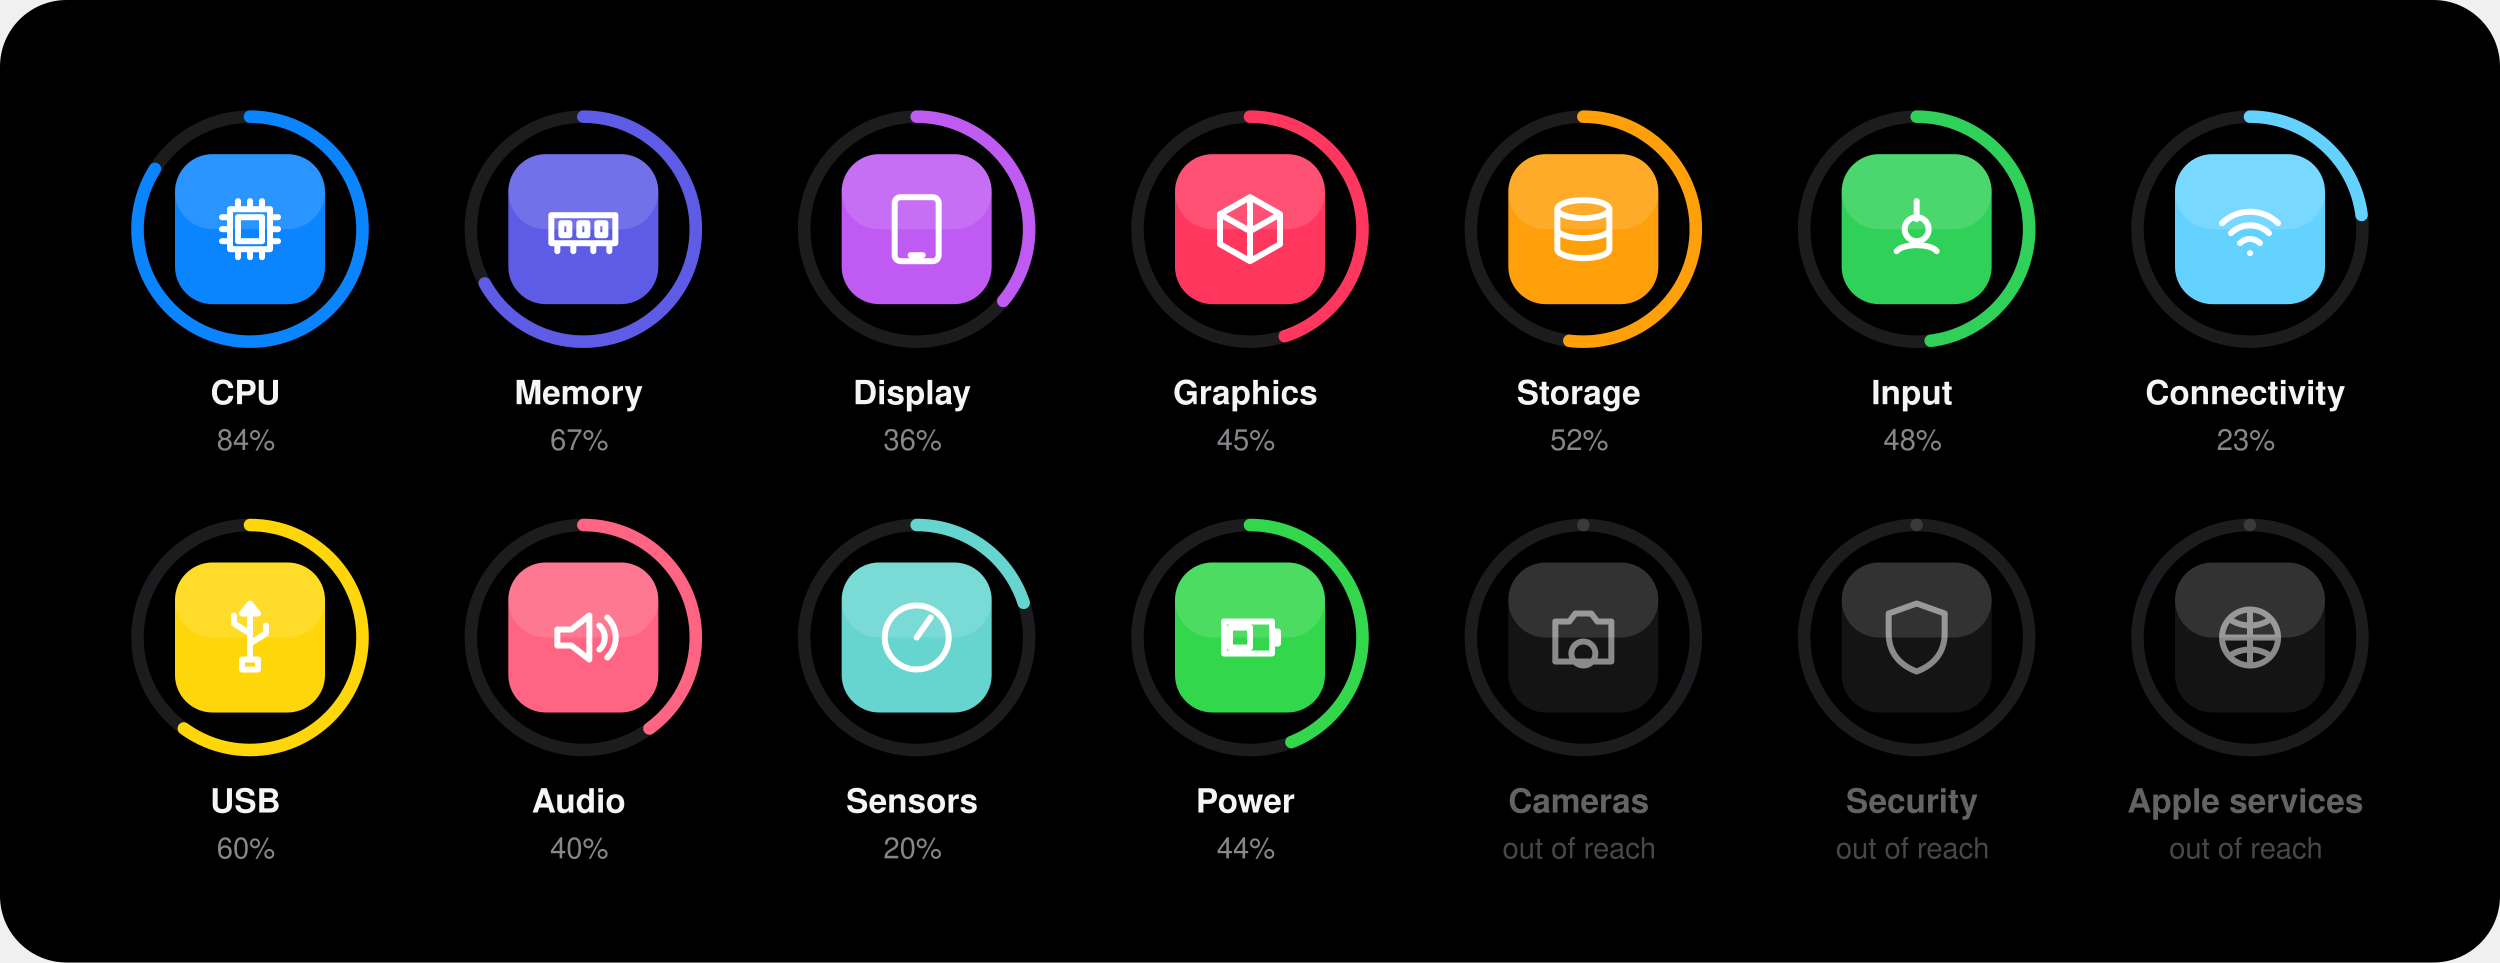
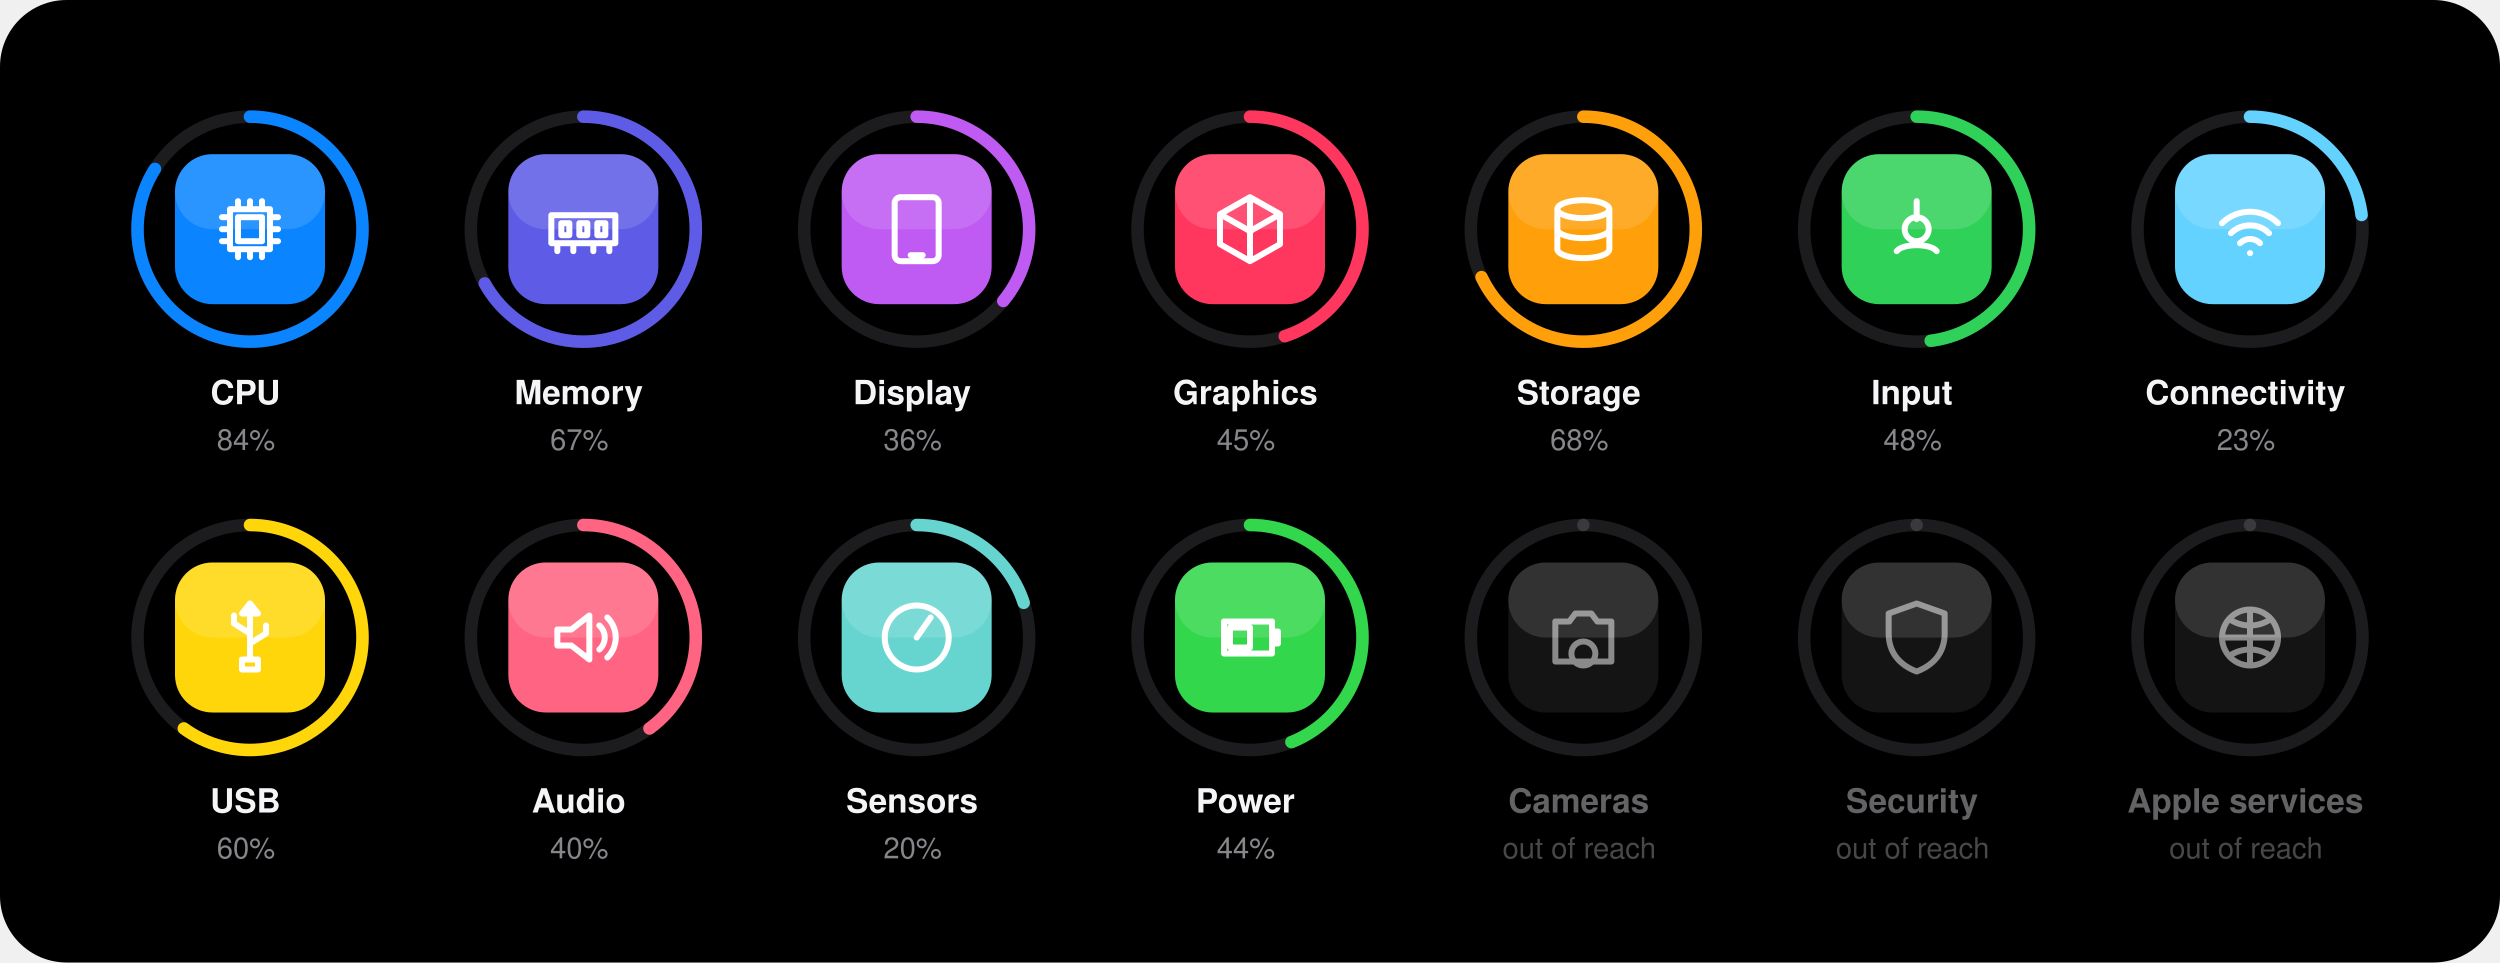
<svg xmlns="http://www.w3.org/2000/svg" viewBox="0 0 1200 462" role="img" aria-label="Progress by hardware block">
  <defs>
    <linearGradient id="g" x1="0" y1="0" x2="1" y2="0">
      <stop offset="0" stop-color="#5e5ce6" />
      <stop offset=".5" stop-color="#bf5af2" />
      <stop offset="1" stop-color="#ff375f" />
    </linearGradient>
  </defs>
  <rect width="1200" height="462" rx="32" fill="#000" />
  <g transform="translate(120.0 110)">
    <g>
      <animateTransform attributeName="transform" type="scale" values="0;0;1.08;1" keyTimes="0;0.176;0.753;1" dur="0.85s" fill="freeze" additive="sum" />
      <animate attributeName="opacity" values="0;0;1;1" keyTimes="0;0.176;0.753;1" dur="0.85s" fill="freeze" />
      <circle cx="0" cy="0" r="54" fill="none" stroke="#1c1c1e" stroke-width="6" />
      <circle cx="0" cy="0" r="54" fill="none" stroke="#0a84ff" stroke-width="6" stroke-linecap="round" stroke-dasharray="339.3" stroke-dashoffset="54.3" transform="rotate(-90 0 0)">
        <animate attributeName="stroke-dashoffset" values="339.3;339.3;54.3" keyTimes="0;0.220;1" calcMode="spline" keySplines="0 0 1 1;.3 .7 .2 1" dur="2.05s" fill="freeze" />
      </circle>
      <rect x="-36" y="-36" width="72" height="72" rx="18" fill="#0a84ff" fill-opacity="1" />
      <rect x="-36" y="-36" width="72" height="36" rx="18" fill="#fff" fill-opacity=".13" />
      <path d="M30 30h40v40H30z M38 38h24v24H38z M22 38h8M22 50h8M22 62h8M70 38h8M70 50h8M70 62h8M38 22v8M50 22v8M62 22v8M38 70v8M50 70v8M62 70v8" transform="translate(-24 -24) scale(.48)" fill="none" stroke="#fff" stroke-opacity="1" stroke-width="6" stroke-linecap="round" stroke-linejoin="round" />
    </g>
  </g>
  <text font-family="-apple-system,BlinkMacSystemFont,'SF Pro Display','Helvetica Neue',Helvetica,Arial,sans-serif" x="120.0" y="194" text-anchor="middle" font-size="16" font-weight="600" fill="#f5f5f7">CPU<animate attributeName="opacity" values="0;0;1" keyTimes="0;0.304;1" calcMode="spline" keySplines="0 0 1 1;.2 .8 .2 1" dur="1.15s" fill="freeze" />
    <animateTransform attributeName="transform" type="translate" values="0 22;0 22;0 0" keyTimes="0;0.304;1" calcMode="spline" keySplines="0 0 1 1;.2 .8 .2 1" dur="1.15s" fill="freeze" />
  </text>
  <text font-family="-apple-system,BlinkMacSystemFont,'SF Pro Display','Helvetica Neue',Helvetica,Arial,sans-serif" x="120.0" y="216" text-anchor="middle" font-size="14" fill="#86868b">84%<animate attributeName="opacity" values="0;0;1" keyTimes="0;0.360;1" calcMode="spline" keySplines="0 0 1 1;.2 .8 .2 1" dur="1.25s" fill="freeze" />
    <animateTransform attributeName="transform" type="translate" values="0 22;0 22;0 0" keyTimes="0;0.360;1" calcMode="spline" keySplines="0 0 1 1;.2 .8 .2 1" dur="1.25s" fill="freeze" />
  </text>
  <g transform="translate(280.0 110)">
    <g>
      <animateTransform attributeName="transform" type="scale" values="0;0;1.08;1" keyTimes="0;0.239;0.772;1" dur="0.92s" fill="freeze" additive="sum" />
      <animate attributeName="opacity" values="0;0;1;1" keyTimes="0;0.239;0.772;1" dur="0.92s" fill="freeze" />
      <circle cx="0" cy="0" r="54" fill="none" stroke="#1c1c1e" stroke-width="6" />
      <circle cx="0" cy="0" r="54" fill="none" stroke="#5e5ce6" stroke-width="6" stroke-linecap="round" stroke-dasharray="339.3" stroke-dashoffset="112.0" transform="rotate(-90 0 0)">
        <animate attributeName="stroke-dashoffset" values="339.3;339.3;112.0" keyTimes="0;0.245;1" calcMode="spline" keySplines="0 0 1 1;.3 .7 .2 1" dur="2.12s" fill="freeze" />
      </circle>
      <rect x="-36" y="-36" width="72" height="72" rx="18" fill="#5e5ce6" fill-opacity="1" />
      <rect x="-36" y="-36" width="72" height="36" rx="18" fill="#fff" fill-opacity=".13" />
      <path d="M18 36h64v28H18z M28 44h8v12h-8z M46 44h8v12h-8z M64 44h8v12h-8z M24 64v8M40 64v8M60 64v8M76 64v8" transform="translate(-24 -24) scale(.48)" fill="none" stroke="#fff" stroke-opacity="1" stroke-width="6" stroke-linecap="round" stroke-linejoin="round" />
    </g>
  </g>
  <text font-family="-apple-system,BlinkMacSystemFont,'SF Pro Display','Helvetica Neue',Helvetica,Arial,sans-serif" x="280.0" y="194" text-anchor="middle" font-size="16" font-weight="600" fill="#f5f5f7">Memory<animate attributeName="opacity" values="0;0;1" keyTimes="0;0.344;1" calcMode="spline" keySplines="0 0 1 1;.2 .8 .2 1" dur="1.22s" fill="freeze" />
    <animateTransform attributeName="transform" type="translate" values="0 22;0 22;0 0" keyTimes="0;0.344;1" calcMode="spline" keySplines="0 0 1 1;.2 .8 .2 1" dur="1.22s" fill="freeze" />
  </text>
  <text font-family="-apple-system,BlinkMacSystemFont,'SF Pro Display','Helvetica Neue',Helvetica,Arial,sans-serif" x="280.0" y="216" text-anchor="middle" font-size="14" fill="#86868b">67%<animate attributeName="opacity" values="0;0;1" keyTimes="0;0.394;1" calcMode="spline" keySplines="0 0 1 1;.2 .8 .2 1" dur="1.32s" fill="freeze" />
    <animateTransform attributeName="transform" type="translate" values="0 22;0 22;0 0" keyTimes="0;0.394;1" calcMode="spline" keySplines="0 0 1 1;.2 .8 .2 1" dur="1.32s" fill="freeze" />
  </text>
  <g transform="translate(440.0 110)">
    <g>
      <animateTransform attributeName="transform" type="scale" values="0;0;1.08;1" keyTimes="0;0.293;0.788;1" dur="0.99s" fill="freeze" additive="sum" />
      <animate attributeName="opacity" values="0;0;1;1" keyTimes="0;0.293;0.788;1" dur="0.99s" fill="freeze" />
      <circle cx="0" cy="0" r="54" fill="none" stroke="#1c1c1e" stroke-width="6" />
      <circle cx="0" cy="0" r="54" fill="none" stroke="#bf5af2" stroke-width="6" stroke-linecap="round" stroke-dasharray="339.3" stroke-dashoffset="217.1" transform="rotate(-90 0 0)">
        <animate attributeName="stroke-dashoffset" values="339.3;339.3;217.1" keyTimes="0;0.269;1" calcMode="spline" keySplines="0 0 1 1;.3 .7 .2 1" dur="2.19s" fill="freeze" />
      </circle>
      <rect x="-36" y="-36" width="72" height="72" rx="18" fill="#bf5af2" fill-opacity="1" />
      <rect x="-36" y="-36" width="72" height="36" rx="18" fill="#fff" fill-opacity=".13" />
      <path d="M34 18h32a6 6 0 0 1 6 6v52a6 6 0 0 1-6 6H34a6 6 0 0 1-6-6V24a6 6 0 0 1 6-6z M44 76h12" transform="translate(-24 -24) scale(.48)" fill="none" stroke="#fff" stroke-opacity="1" stroke-width="6" stroke-linecap="round" stroke-linejoin="round" />
    </g>
  </g>
  <text font-family="-apple-system,BlinkMacSystemFont,'SF Pro Display','Helvetica Neue',Helvetica,Arial,sans-serif" x="440.0" y="194" text-anchor="middle" font-size="16" font-weight="600" fill="#f5f5f7">Display<animate attributeName="opacity" values="0;0;1" keyTimes="0;0.380;1" calcMode="spline" keySplines="0 0 1 1;.2 .8 .2 1" dur="1.29s" fill="freeze" />
    <animateTransform attributeName="transform" type="translate" values="0 22;0 22;0 0" keyTimes="0;0.380;1" calcMode="spline" keySplines="0 0 1 1;.2 .8 .2 1" dur="1.29s" fill="freeze" />
  </text>
  <text font-family="-apple-system,BlinkMacSystemFont,'SF Pro Display','Helvetica Neue',Helvetica,Arial,sans-serif" x="440.0" y="216" text-anchor="middle" font-size="14" fill="#86868b">36%<animate attributeName="opacity" values="0;0;1" keyTimes="0;0.424;1" calcMode="spline" keySplines="0 0 1 1;.2 .8 .2 1" dur="1.39s" fill="freeze" />
    <animateTransform attributeName="transform" type="translate" values="0 22;0 22;0 0" keyTimes="0;0.424;1" calcMode="spline" keySplines="0 0 1 1;.2 .8 .2 1" dur="1.39s" fill="freeze" />
  </text>
  <g transform="translate(600.0 110)">
    <g>
      <animateTransform attributeName="transform" type="scale" values="0;0;1.08;1" keyTimes="0;0.340;0.802;1" dur="1.06s" fill="freeze" additive="sum" />
      <animate attributeName="opacity" values="0;0;1;1" keyTimes="0;0.340;0.802;1" dur="1.06s" fill="freeze" />
      <circle cx="0" cy="0" r="54" fill="none" stroke="#1c1c1e" stroke-width="6" />
      <circle cx="0" cy="0" r="54" fill="none" stroke="#ff375f" stroke-width="6" stroke-linecap="round" stroke-dasharray="339.3" stroke-dashoffset="186.6" transform="rotate(-90 0 0)">
        <animate attributeName="stroke-dashoffset" values="339.3;339.3;186.6" keyTimes="0;0.292;1" calcMode="spline" keySplines="0 0 1 1;.3 .7 .2 1" dur="2.26s" fill="freeze" />
      </circle>
      <rect x="-36" y="-36" width="72" height="72" rx="18" fill="#ff375f" fill-opacity="1" />
      <rect x="-36" y="-36" width="72" height="36" rx="18" fill="#fff" fill-opacity=".13" />
      <path d="M50 18l30 17v30L50 82 20 65V35z M50 18v64 M20 35l30 17 30-17" transform="translate(-24 -24) scale(.48)" fill="none" stroke="#fff" stroke-opacity="1" stroke-width="6" stroke-linecap="round" stroke-linejoin="round" />
    </g>
  </g>
  <text font-family="-apple-system,BlinkMacSystemFont,'SF Pro Display','Helvetica Neue',Helvetica,Arial,sans-serif" x="600.0" y="194" text-anchor="middle" font-size="16" font-weight="600" fill="#f5f5f7">Graphics<animate attributeName="opacity" values="0;0;1" keyTimes="0;0.412;1" calcMode="spline" keySplines="0 0 1 1;.2 .8 .2 1" dur="1.36s" fill="freeze" />
    <animateTransform attributeName="transform" type="translate" values="0 22;0 22;0 0" keyTimes="0;0.412;1" calcMode="spline" keySplines="0 0 1 1;.2 .8 .2 1" dur="1.36s" fill="freeze" />
  </text>
  <text font-family="-apple-system,BlinkMacSystemFont,'SF Pro Display','Helvetica Neue',Helvetica,Arial,sans-serif" x="600.0" y="216" text-anchor="middle" font-size="14" fill="#86868b">45%<animate attributeName="opacity" values="0;0;1" keyTimes="0;0.452;1" calcMode="spline" keySplines="0 0 1 1;.2 .8 .2 1" dur="1.46s" fill="freeze" />
    <animateTransform attributeName="transform" type="translate" values="0 22;0 22;0 0" keyTimes="0;0.452;1" calcMode="spline" keySplines="0 0 1 1;.2 .8 .2 1" dur="1.46s" fill="freeze" />
  </text>
  <g transform="translate(760.0 110)">
    <g>
      <animateTransform attributeName="transform" type="scale" values="0;0;1.08;1" keyTimes="0;0.381;0.814;1" dur="1.13s" fill="freeze" additive="sum" />
      <animate attributeName="opacity" values="0;0;1;1" keyTimes="0;0.381;0.814;1" dur="1.13s" fill="freeze" />
      <circle cx="0" cy="0" r="54" fill="none" stroke="#1c1c1e" stroke-width="6" />
-       <circle cx="0" cy="0" r="54" fill="none" stroke="#ff9f0a" stroke-width="6" stroke-linecap="round" stroke-dasharray="339.3" stroke-dashoffset="162.9" transform="rotate(-90 0 0)">
-         <animate attributeName="stroke-dashoffset" values="339.3;339.3;162.9" keyTimes="0;0.313;1" calcMode="spline" keySplines="0 0 1 1;.3 .7 .2 1" dur="2.33s" fill="freeze" />
+       <circle cx="0" cy="0" r="54" fill="none" stroke="#ff9f0a" stroke-width="6" stroke-linecap="round" stroke-dasharray="339.3" stroke-dashoffset="108.6" transform="rotate(-90 0 0)">
+         <animate attributeName="stroke-dashoffset" values="339.3;339.3;108.6" keyTimes="0;0.313;1" calcMode="spline" keySplines="0 0 1 1;.3 .7 .2 1" dur="2.33s" fill="freeze" />
      </circle>
      <rect x="-36" y="-36" width="72" height="72" rx="18" fill="#ff9f0a" fill-opacity="1" />
      <rect x="-36" y="-36" width="72" height="36" rx="18" fill="#fff" fill-opacity=".13" />
      <path d="M24 30a26 9 0 1 0 52 0a26 9 0 1 0-52 0z M24 30v40a26 9 0 0 0 52 0V30 M24 50a26 9 0 0 0 52 0" transform="translate(-24 -24) scale(.48)" fill="none" stroke="#fff" stroke-opacity="1" stroke-width="6" stroke-linecap="round" stroke-linejoin="round" />
    </g>
  </g>
  <text font-family="-apple-system,BlinkMacSystemFont,'SF Pro Display','Helvetica Neue',Helvetica,Arial,sans-serif" x="760.0" y="194" text-anchor="middle" font-size="16" font-weight="600" fill="#f5f5f7">Storage<animate attributeName="opacity" values="0;0;1" keyTimes="0;0.441;1" calcMode="spline" keySplines="0 0 1 1;.2 .8 .2 1" dur="1.43s" fill="freeze" />
    <animateTransform attributeName="transform" type="translate" values="0 22;0 22;0 0" keyTimes="0;0.441;1" calcMode="spline" keySplines="0 0 1 1;.2 .8 .2 1" dur="1.43s" fill="freeze" />
  </text>
-   <text font-family="-apple-system,BlinkMacSystemFont,'SF Pro Display','Helvetica Neue',Helvetica,Arial,sans-serif" x="760.0" y="216" text-anchor="middle" font-size="14" fill="#86868b">52%<animate attributeName="opacity" values="0;0;1" keyTimes="0;0.477;1" calcMode="spline" keySplines="0 0 1 1;.2 .8 .2 1" dur="1.53s" fill="freeze" />
+   <text font-family="-apple-system,BlinkMacSystemFont,'SF Pro Display','Helvetica Neue',Helvetica,Arial,sans-serif" x="760.0" y="216" text-anchor="middle" font-size="14" fill="#86868b">68%<animate attributeName="opacity" values="0;0;1" keyTimes="0;0.477;1" calcMode="spline" keySplines="0 0 1 1;.2 .8 .2 1" dur="1.53s" fill="freeze" />
    <animateTransform attributeName="transform" type="translate" values="0 22;0 22;0 0" keyTimes="0;0.477;1" calcMode="spline" keySplines="0 0 1 1;.2 .8 .2 1" dur="1.53s" fill="freeze" />
  </text>
  <g transform="translate(920.0 110)">
    <g>
      <animateTransform attributeName="transform" type="scale" values="0;0;1.08;1" keyTimes="0;0.417;0.825;1" dur="1.20s" fill="freeze" additive="sum" />
      <animate attributeName="opacity" values="0;0;1;1" keyTimes="0;0.417;0.825;1" dur="1.20s" fill="freeze" />
      <circle cx="0" cy="0" r="54" fill="none" stroke="#1c1c1e" stroke-width="6" />
      <circle cx="0" cy="0" r="54" fill="none" stroke="#30d158" stroke-width="6" stroke-linecap="round" stroke-dasharray="339.3" stroke-dashoffset="176.4" transform="rotate(-90 0 0)">
        <animate attributeName="stroke-dashoffset" values="339.3;339.3;176.4" keyTimes="0;0.333;1" calcMode="spline" keySplines="0 0 1 1;.3 .7 .2 1" dur="2.40s" fill="freeze" />
      </circle>
      <rect x="-36" y="-36" width="72" height="72" rx="18" fill="#30d158" fill-opacity="1" />
      <rect x="-36" y="-36" width="72" height="36" rx="18" fill="#fff" fill-opacity=".13" />
      <path d="M50 22v18 M38 50a12 12 0 1 0 24 0a12 12 0 1 0-24 0z M30 72c6-8 34-8 40 0" transform="translate(-24 -24) scale(.48)" fill="none" stroke="#fff" stroke-opacity="1" stroke-width="6" stroke-linecap="round" stroke-linejoin="round" />
    </g>
  </g>
  <text font-family="-apple-system,BlinkMacSystemFont,'SF Pro Display','Helvetica Neue',Helvetica,Arial,sans-serif" x="920.0" y="194" text-anchor="middle" font-size="16" font-weight="600" fill="#f5f5f7">Input<animate attributeName="opacity" values="0;0;1" keyTimes="0;0.467;1" calcMode="spline" keySplines="0 0 1 1;.2 .8 .2 1" dur="1.50s" fill="freeze" />
    <animateTransform attributeName="transform" type="translate" values="0 22;0 22;0 0" keyTimes="0;0.467;1" calcMode="spline" keySplines="0 0 1 1;.2 .8 .2 1" dur="1.50s" fill="freeze" />
  </text>
  <text font-family="-apple-system,BlinkMacSystemFont,'SF Pro Display','Helvetica Neue',Helvetica,Arial,sans-serif" x="920.0" y="216" text-anchor="middle" font-size="14" fill="#86868b">48%<animate attributeName="opacity" values="0;0;1" keyTimes="0;0.500;1" calcMode="spline" keySplines="0 0 1 1;.2 .8 .2 1" dur="1.60s" fill="freeze" />
    <animateTransform attributeName="transform" type="translate" values="0 22;0 22;0 0" keyTimes="0;0.500;1" calcMode="spline" keySplines="0 0 1 1;.2 .8 .2 1" dur="1.60s" fill="freeze" />
  </text>
  <g transform="translate(1080.0 110)">
    <g>
      <animateTransform attributeName="transform" type="scale" values="0;0;1.08;1" keyTimes="0;0.449;0.835;1" dur="1.27s" fill="freeze" additive="sum" />
      <animate attributeName="opacity" values="0;0;1;1" keyTimes="0;0.449;0.835;1" dur="1.27s" fill="freeze" />
      <circle cx="0" cy="0" r="54" fill="none" stroke="#1c1c1e" stroke-width="6" />
      <circle cx="0" cy="0" r="54" fill="none" stroke="#64d2ff" stroke-width="6" stroke-linecap="round" stroke-dasharray="339.3" stroke-dashoffset="261.3" transform="rotate(-90 0 0)">
        <animate attributeName="stroke-dashoffset" values="339.3;339.3;261.3" keyTimes="0;0.352;1" calcMode="spline" keySplines="0 0 1 1;.3 .7 .2 1" dur="2.47s" fill="freeze" />
      </circle>
      <rect x="-36" y="-36" width="72" height="72" rx="18" fill="#64d2ff" fill-opacity="1" />
      <rect x="-36" y="-36" width="72" height="36" rx="18" fill="#fff" fill-opacity=".13" />
      <path d="M22 44a40 40 0 0 1 56 0 M31 54a27 27 0 0 1 38 0 M40 64a14 14 0 0 1 20 0 M50 74h.1" transform="translate(-24 -24) scale(.48)" fill="none" stroke="#fff" stroke-opacity="1" stroke-width="6" stroke-linecap="round" stroke-linejoin="round" />
    </g>
  </g>
  <text font-family="-apple-system,BlinkMacSystemFont,'SF Pro Display','Helvetica Neue',Helvetica,Arial,sans-serif" x="1080.0" y="194" text-anchor="middle" font-size="16" font-weight="600" fill="#f5f5f7">Connectivity<animate attributeName="opacity" values="0;0;1" keyTimes="0;0.490;1" calcMode="spline" keySplines="0 0 1 1;.2 .8 .2 1" dur="1.57s" fill="freeze" />
    <animateTransform attributeName="transform" type="translate" values="0 22;0 22;0 0" keyTimes="0;0.490;1" calcMode="spline" keySplines="0 0 1 1;.2 .8 .2 1" dur="1.57s" fill="freeze" />
  </text>
  <text font-family="-apple-system,BlinkMacSystemFont,'SF Pro Display','Helvetica Neue',Helvetica,Arial,sans-serif" x="1080.0" y="216" text-anchor="middle" font-size="14" fill="#86868b">23%<animate attributeName="opacity" values="0;0;1" keyTimes="0;0.521;1" calcMode="spline" keySplines="0 0 1 1;.2 .8 .2 1" dur="1.67s" fill="freeze" />
    <animateTransform attributeName="transform" type="translate" values="0 22;0 22;0 0" keyTimes="0;0.521;1" calcMode="spline" keySplines="0 0 1 1;.2 .8 .2 1" dur="1.67s" fill="freeze" />
  </text>
  <g transform="translate(120.0 306)">
    <g>
      <animateTransform attributeName="transform" type="scale" values="0;0;1.08;1" keyTimes="0;0.478;0.843;1" dur="1.34s" fill="freeze" additive="sum" />
      <animate attributeName="opacity" values="0;0;1;1" keyTimes="0;0.478;0.843;1" dur="1.34s" fill="freeze" />
      <circle cx="0" cy="0" r="54" fill="none" stroke="#1c1c1e" stroke-width="6" />
      <circle cx="0" cy="0" r="54" fill="none" stroke="#ffd60a" stroke-width="6" stroke-linecap="round" stroke-dasharray="339.3" stroke-dashoffset="135.7" transform="rotate(-90 0 0)">
        <animate attributeName="stroke-dashoffset" values="339.3;339.3;135.7" keyTimes="0;0.370;1" calcMode="spline" keySplines="0 0 1 1;.3 .7 .2 1" dur="2.54s" fill="freeze" />
      </circle>
      <rect x="-36" y="-36" width="72" height="72" rx="18" fill="#ffd60a" fill-opacity="1" />
      <rect x="-36" y="-36" width="72" height="36" rx="18" fill="#fff" fill-opacity=".13" />
      <path d="M50 16v56 M50 16l-8 10h16z M50 46l-16-10v-8 M50 56l16-10v-8 M42 72h16v10H42z" transform="translate(-24 -24) scale(.48)" fill="none" stroke="#fff" stroke-opacity="1" stroke-width="6" stroke-linecap="round" stroke-linejoin="round" />
    </g>
  </g>
  <text font-family="-apple-system,BlinkMacSystemFont,'SF Pro Display','Helvetica Neue',Helvetica,Arial,sans-serif" x="120.0" y="390" text-anchor="middle" font-size="16" font-weight="600" fill="#f5f5f7">USB<animate attributeName="opacity" values="0;0;1" keyTimes="0;0.512;1" calcMode="spline" keySplines="0 0 1 1;.2 .8 .2 1" dur="1.64s" fill="freeze" />
    <animateTransform attributeName="transform" type="translate" values="0 22;0 22;0 0" keyTimes="0;0.512;1" calcMode="spline" keySplines="0 0 1 1;.2 .8 .2 1" dur="1.64s" fill="freeze" />
  </text>
  <text font-family="-apple-system,BlinkMacSystemFont,'SF Pro Display','Helvetica Neue',Helvetica,Arial,sans-serif" x="120.0" y="412" text-anchor="middle" font-size="14" fill="#86868b">60%<animate attributeName="opacity" values="0;0;1" keyTimes="0;0.540;1" calcMode="spline" keySplines="0 0 1 1;.2 .8 .2 1" dur="1.74s" fill="freeze" />
    <animateTransform attributeName="transform" type="translate" values="0 22;0 22;0 0" keyTimes="0;0.540;1" calcMode="spline" keySplines="0 0 1 1;.2 .8 .2 1" dur="1.74s" fill="freeze" />
  </text>
  <g transform="translate(280.0 306)">
    <g>
      <animateTransform attributeName="transform" type="scale" values="0;0;1.08;1" keyTimes="0;0.504;0.851;1" dur="1.41s" fill="freeze" additive="sum" />
      <animate attributeName="opacity" values="0;0;1;1" keyTimes="0;0.504;0.851;1" dur="1.41s" fill="freeze" />
      <circle cx="0" cy="0" r="54" fill="none" stroke="#1c1c1e" stroke-width="6" />
      <circle cx="0" cy="0" r="54" fill="none" stroke="#ff6482" stroke-width="6" stroke-linecap="round" stroke-dasharray="339.3" stroke-dashoffset="203.6" transform="rotate(-90 0 0)">
        <animate attributeName="stroke-dashoffset" values="339.3;339.3;203.6" keyTimes="0;0.387;1" calcMode="spline" keySplines="0 0 1 1;.3 .7 .2 1" dur="2.61s" fill="freeze" />
      </circle>
      <rect x="-36" y="-36" width="72" height="72" rx="18" fill="#ff6482" fill-opacity="1" />
      <rect x="-36" y="-36" width="72" height="36" rx="18" fill="#fff" fill-opacity=".13" />
      <path d="M24 42h14l18-14v44L38 58H24z M66 38a16 16 0 0 1 0 24 M74 30a28 28 0 0 1 0 40" transform="translate(-24 -24) scale(.48)" fill="none" stroke="#fff" stroke-opacity="1" stroke-width="6" stroke-linecap="round" stroke-linejoin="round" />
    </g>
  </g>
  <text font-family="-apple-system,BlinkMacSystemFont,'SF Pro Display','Helvetica Neue',Helvetica,Arial,sans-serif" x="280.0" y="390" text-anchor="middle" font-size="16" font-weight="600" fill="#f5f5f7">Audio<animate attributeName="opacity" values="0;0;1" keyTimes="0;0.532;1" calcMode="spline" keySplines="0 0 1 1;.2 .8 .2 1" dur="1.71s" fill="freeze" />
    <animateTransform attributeName="transform" type="translate" values="0 22;0 22;0 0" keyTimes="0;0.532;1" calcMode="spline" keySplines="0 0 1 1;.2 .8 .2 1" dur="1.71s" fill="freeze" />
  </text>
  <text font-family="-apple-system,BlinkMacSystemFont,'SF Pro Display','Helvetica Neue',Helvetica,Arial,sans-serif" x="280.0" y="412" text-anchor="middle" font-size="14" fill="#86868b">40%<animate attributeName="opacity" values="0;0;1" keyTimes="0;0.558;1" calcMode="spline" keySplines="0 0 1 1;.2 .8 .2 1" dur="1.81s" fill="freeze" />
    <animateTransform attributeName="transform" type="translate" values="0 22;0 22;0 0" keyTimes="0;0.558;1" calcMode="spline" keySplines="0 0 1 1;.2 .8 .2 1" dur="1.81s" fill="freeze" />
  </text>
  <g transform="translate(440.0 306)">
    <g>
      <animateTransform attributeName="transform" type="scale" values="0;0;1.08;1" keyTimes="0;0.527;0.858;1" dur="1.48s" fill="freeze" additive="sum" />
      <animate attributeName="opacity" values="0;0;1;1" keyTimes="0;0.527;0.858;1" dur="1.48s" fill="freeze" />
      <circle cx="0" cy="0" r="54" fill="none" stroke="#1c1c1e" stroke-width="6" />
      <circle cx="0" cy="0" r="54" fill="none" stroke="#66d4cf" stroke-width="6" stroke-linecap="round" stroke-dasharray="339.3" stroke-dashoffset="271.4" transform="rotate(-90 0 0)">
        <animate attributeName="stroke-dashoffset" values="339.3;339.3;271.4" keyTimes="0;0.403;1" calcMode="spline" keySplines="0 0 1 1;.3 .7 .2 1" dur="2.68s" fill="freeze" />
      </circle>
      <rect x="-36" y="-36" width="72" height="72" rx="18" fill="#66d4cf" fill-opacity="1" />
      <rect x="-36" y="-36" width="72" height="36" rx="18" fill="#fff" fill-opacity=".13" />
      <path d="M50 18a32 32 0 1 0 .1 0z M50 50L64 30 M50 50h.1" transform="translate(-24 -24) scale(.48)" fill="none" stroke="#fff" stroke-opacity="1" stroke-width="6" stroke-linecap="round" stroke-linejoin="round" />
    </g>
  </g>
  <text font-family="-apple-system,BlinkMacSystemFont,'SF Pro Display','Helvetica Neue',Helvetica,Arial,sans-serif" x="440.0" y="390" text-anchor="middle" font-size="16" font-weight="600" fill="#f5f5f7">Sensors<animate attributeName="opacity" values="0;0;1" keyTimes="0;0.551;1" calcMode="spline" keySplines="0 0 1 1;.2 .8 .2 1" dur="1.78s" fill="freeze" />
    <animateTransform attributeName="transform" type="translate" values="0 22;0 22;0 0" keyTimes="0;0.551;1" calcMode="spline" keySplines="0 0 1 1;.2 .8 .2 1" dur="1.78s" fill="freeze" />
  </text>
  <text font-family="-apple-system,BlinkMacSystemFont,'SF Pro Display','Helvetica Neue',Helvetica,Arial,sans-serif" x="440.0" y="412" text-anchor="middle" font-size="14" fill="#86868b">20%<animate attributeName="opacity" values="0;0;1" keyTimes="0;0.574;1" calcMode="spline" keySplines="0 0 1 1;.2 .8 .2 1" dur="1.88s" fill="freeze" />
    <animateTransform attributeName="transform" type="translate" values="0 22;0 22;0 0" keyTimes="0;0.574;1" calcMode="spline" keySplines="0 0 1 1;.2 .8 .2 1" dur="1.88s" fill="freeze" />
  </text>
  <g transform="translate(600.0 306)">
    <g>
      <animateTransform attributeName="transform" type="scale" values="0;0;1.08;1" keyTimes="0;0.548;0.865;1" dur="1.55s" fill="freeze" additive="sum" />
      <animate attributeName="opacity" values="0;0;1;1" keyTimes="0;0.548;0.865;1" dur="1.55s" fill="freeze" />
      <circle cx="0" cy="0" r="54" fill="none" stroke="#1c1c1e" stroke-width="6" />
      <circle cx="0" cy="0" r="54" fill="none" stroke="#32d74b" stroke-width="6" stroke-linecap="round" stroke-dasharray="339.3" stroke-dashoffset="190.0" transform="rotate(-90 0 0)">
        <animate attributeName="stroke-dashoffset" values="339.3;339.3;190.0" keyTimes="0;0.418;1" calcMode="spline" keySplines="0 0 1 1;.3 .7 .2 1" dur="2.75s" fill="freeze" />
      </circle>
      <rect x="-36" y="-36" width="72" height="72" rx="18" fill="#32d74b" fill-opacity="1" />
      <rect x="-36" y="-36" width="72" height="36" rx="18" fill="#fff" fill-opacity=".13" />
      <path d="M24 34h48v32H24z M72 44h6v12h-6 M30 40h20v20H30z" transform="translate(-24 -24) scale(.48)" fill="none" stroke="#fff" stroke-opacity="1" stroke-width="6" stroke-linecap="round" stroke-linejoin="round" />
    </g>
  </g>
  <text font-family="-apple-system,BlinkMacSystemFont,'SF Pro Display','Helvetica Neue',Helvetica,Arial,sans-serif" x="600.0" y="390" text-anchor="middle" font-size="16" font-weight="600" fill="#f5f5f7">Power<animate attributeName="opacity" values="0;0;1" keyTimes="0;0.568;1" calcMode="spline" keySplines="0 0 1 1;.2 .8 .2 1" dur="1.85s" fill="freeze" />
    <animateTransform attributeName="transform" type="translate" values="0 22;0 22;0 0" keyTimes="0;0.568;1" calcMode="spline" keySplines="0 0 1 1;.2 .8 .2 1" dur="1.85s" fill="freeze" />
  </text>
  <text font-family="-apple-system,BlinkMacSystemFont,'SF Pro Display','Helvetica Neue',Helvetica,Arial,sans-serif" x="600.0" y="412" text-anchor="middle" font-size="14" fill="#86868b">44%<animate attributeName="opacity" values="0;0;1" keyTimes="0;0.590;1" calcMode="spline" keySplines="0 0 1 1;.2 .8 .2 1" dur="1.95s" fill="freeze" />
    <animateTransform attributeName="transform" type="translate" values="0 22;0 22;0 0" keyTimes="0;0.590;1" calcMode="spline" keySplines="0 0 1 1;.2 .8 .2 1" dur="1.95s" fill="freeze" />
  </text>
  <g transform="translate(760.0 306)">
    <g>
      <animateTransform attributeName="transform" type="scale" values="0;0;1.08;1" keyTimes="0;0.568;0.870;1" dur="1.62s" fill="freeze" additive="sum" />
      <animate attributeName="opacity" values="0;0;1;1" keyTimes="0;0.568;0.870;1" dur="1.62s" fill="freeze" />
      <circle cx="0" cy="0" r="54" fill="none" stroke="#1c1c1e" stroke-width="6" />
      <circle cx="0" cy="0" r="54" fill="none" stroke="#3a3a3c" stroke-width="6" stroke-linecap="round" stroke-dasharray="339.3" stroke-dashoffset="339.3" transform="rotate(-90 0 0)">
        <animate attributeName="stroke-dashoffset" values="339.3;339.3;339.3" keyTimes="0;0.433;1" calcMode="spline" keySplines="0 0 1 1;.3 .7 .2 1" dur="2.82s" fill="freeze" />
      </circle>
      <rect x="-36" y="-36" width="72" height="72" rx="18" fill="#3a3a3c" fill-opacity="0.35" />
      <rect x="-36" y="-36" width="72" height="36" rx="18" fill="#fff" fill-opacity=".13" />
      <path d="M22 34h14l6-8h16l6 8h14v40H22z M50 54a12 12 0 1 0 .1 0z" transform="translate(-24 -24) scale(.48)" fill="none" stroke="#fff" stroke-opacity="0.5" stroke-width="6" stroke-linecap="round" stroke-linejoin="round" />
    </g>
  </g>
  <text font-family="-apple-system,BlinkMacSystemFont,'SF Pro Display','Helvetica Neue',Helvetica,Arial,sans-serif" x="760.0" y="390" text-anchor="middle" font-size="16" font-weight="600" fill="#636366">Cameras<animate attributeName="opacity" values="0;0;1" keyTimes="0;0.583;1" calcMode="spline" keySplines="0 0 1 1;.2 .8 .2 1" dur="1.92s" fill="freeze" />
    <animateTransform attributeName="transform" type="translate" values="0 22;0 22;0 0" keyTimes="0;0.583;1" calcMode="spline" keySplines="0 0 1 1;.2 .8 .2 1" dur="1.92s" fill="freeze" />
  </text>
  <text font-family="-apple-system,BlinkMacSystemFont,'SF Pro Display','Helvetica Neue',Helvetica,Arial,sans-serif" x="760.0" y="412" text-anchor="middle" font-size="14" fill="#48484a">out of reach<animate attributeName="opacity" values="0;0;1" keyTimes="0;0.604;1" calcMode="spline" keySplines="0 0 1 1;.2 .8 .2 1" dur="2.02s" fill="freeze" />
    <animateTransform attributeName="transform" type="translate" values="0 22;0 22;0 0" keyTimes="0;0.604;1" calcMode="spline" keySplines="0 0 1 1;.2 .8 .2 1" dur="2.02s" fill="freeze" />
  </text>
  <g transform="translate(920.0 306)">
    <g>
      <animateTransform attributeName="transform" type="scale" values="0;0;1.08;1" keyTimes="0;0.586;0.876;1" dur="1.69s" fill="freeze" additive="sum" />
      <animate attributeName="opacity" values="0;0;1;1" keyTimes="0;0.586;0.876;1" dur="1.69s" fill="freeze" />
      <circle cx="0" cy="0" r="54" fill="none" stroke="#1c1c1e" stroke-width="6" />
      <circle cx="0" cy="0" r="54" fill="none" stroke="#3a3a3c" stroke-width="6" stroke-linecap="round" stroke-dasharray="339.3" stroke-dashoffset="339.3" transform="rotate(-90 0 0)">
        <animate attributeName="stroke-dashoffset" values="339.3;339.3;339.3" keyTimes="0;0.446;1" calcMode="spline" keySplines="0 0 1 1;.3 .7 .2 1" dur="2.89s" fill="freeze" />
      </circle>
      <rect x="-36" y="-36" width="72" height="72" rx="18" fill="#3a3a3c" fill-opacity="0.35" />
      <rect x="-36" y="-36" width="72" height="36" rx="18" fill="#fff" fill-opacity=".13" />
      <path d="M50 16l28 10v20c0 20-12 32-28 38-16-6-28-18-28-38V26z" transform="translate(-24 -24) scale(.48)" fill="none" stroke="#fff" stroke-opacity="0.5" stroke-width="6" stroke-linecap="round" stroke-linejoin="round" />
    </g>
  </g>
  <text font-family="-apple-system,BlinkMacSystemFont,'SF Pro Display','Helvetica Neue',Helvetica,Arial,sans-serif" x="920.0" y="390" text-anchor="middle" font-size="16" font-weight="600" fill="#636366">Security<animate attributeName="opacity" values="0;0;1" keyTimes="0;0.598;1" calcMode="spline" keySplines="0 0 1 1;.2 .8 .2 1" dur="1.99s" fill="freeze" />
    <animateTransform attributeName="transform" type="translate" values="0 22;0 22;0 0" keyTimes="0;0.598;1" calcMode="spline" keySplines="0 0 1 1;.2 .8 .2 1" dur="1.99s" fill="freeze" />
  </text>
  <text font-family="-apple-system,BlinkMacSystemFont,'SF Pro Display','Helvetica Neue',Helvetica,Arial,sans-serif" x="920.0" y="412" text-anchor="middle" font-size="14" fill="#48484a">out of reach<animate attributeName="opacity" values="0;0;1" keyTimes="0;0.617;1" calcMode="spline" keySplines="0 0 1 1;.2 .8 .2 1" dur="2.09s" fill="freeze" />
    <animateTransform attributeName="transform" type="translate" values="0 22;0 22;0 0" keyTimes="0;0.617;1" calcMode="spline" keySplines="0 0 1 1;.2 .8 .2 1" dur="2.09s" fill="freeze" />
  </text>
  <g transform="translate(1080.0 306)">
    <g>
      <animateTransform attributeName="transform" type="scale" values="0;0;1.08;1" keyTimes="0;0.602;0.881;1" dur="1.76s" fill="freeze" additive="sum" />
      <animate attributeName="opacity" values="0;0;1;1" keyTimes="0;0.602;0.881;1" dur="1.76s" fill="freeze" />
      <circle cx="0" cy="0" r="54" fill="none" stroke="#1c1c1e" stroke-width="6" />
      <circle cx="0" cy="0" r="54" fill="none" stroke="#3a3a3c" stroke-width="6" stroke-linecap="round" stroke-dasharray="339.3" stroke-dashoffset="339.3" transform="rotate(-90 0 0)">
        <animate attributeName="stroke-dashoffset" values="339.3;339.3;339.3" keyTimes="0;0.459;1" calcMode="spline" keySplines="0 0 1 1;.3 .7 .2 1" dur="2.96s" fill="freeze" />
      </circle>
      <rect x="-36" y="-36" width="72" height="72" rx="18" fill="#3a3a3c" fill-opacity="0.35" />
      <rect x="-36" y="-36" width="72" height="36" rx="18" fill="#fff" fill-opacity=".13" />
      <path d="M50 22a28 28 0 1 0 .1 0z M50 22v56 M22 50h56 M30 32c12 8 28 8 40 0 M30 68c12-8 28-8 40 0" transform="translate(-24 -24) scale(.48)" fill="none" stroke="#fff" stroke-opacity="0.5" stroke-width="6" stroke-linecap="round" stroke-linejoin="round" />
    </g>
  </g>
  <text font-family="-apple-system,BlinkMacSystemFont,'SF Pro Display','Helvetica Neue',Helvetica,Arial,sans-serif" x="1080.0" y="390" text-anchor="middle" font-size="16" font-weight="600" fill="#636366">Apple services<animate attributeName="opacity" values="0;0;1" keyTimes="0;0.612;1" calcMode="spline" keySplines="0 0 1 1;.2 .8 .2 1" dur="2.06s" fill="freeze" />
    <animateTransform attributeName="transform" type="translate" values="0 22;0 22;0 0" keyTimes="0;0.612;1" calcMode="spline" keySplines="0 0 1 1;.2 .8 .2 1" dur="2.06s" fill="freeze" />
  </text>
  <text font-family="-apple-system,BlinkMacSystemFont,'SF Pro Display','Helvetica Neue',Helvetica,Arial,sans-serif" x="1080.0" y="412" text-anchor="middle" font-size="14" fill="#48484a">out of reach<animate attributeName="opacity" values="0;0;1" keyTimes="0;0.630;1" calcMode="spline" keySplines="0 0 1 1;.2 .8 .2 1" dur="2.16s" fill="freeze" />
    <animateTransform attributeName="transform" type="translate" values="0 22;0 22;0 0" keyTimes="0;0.630;1" calcMode="spline" keySplines="0 0 1 1;.2 .8 .2 1" dur="2.16s" fill="freeze" />
  </text>
</svg>
